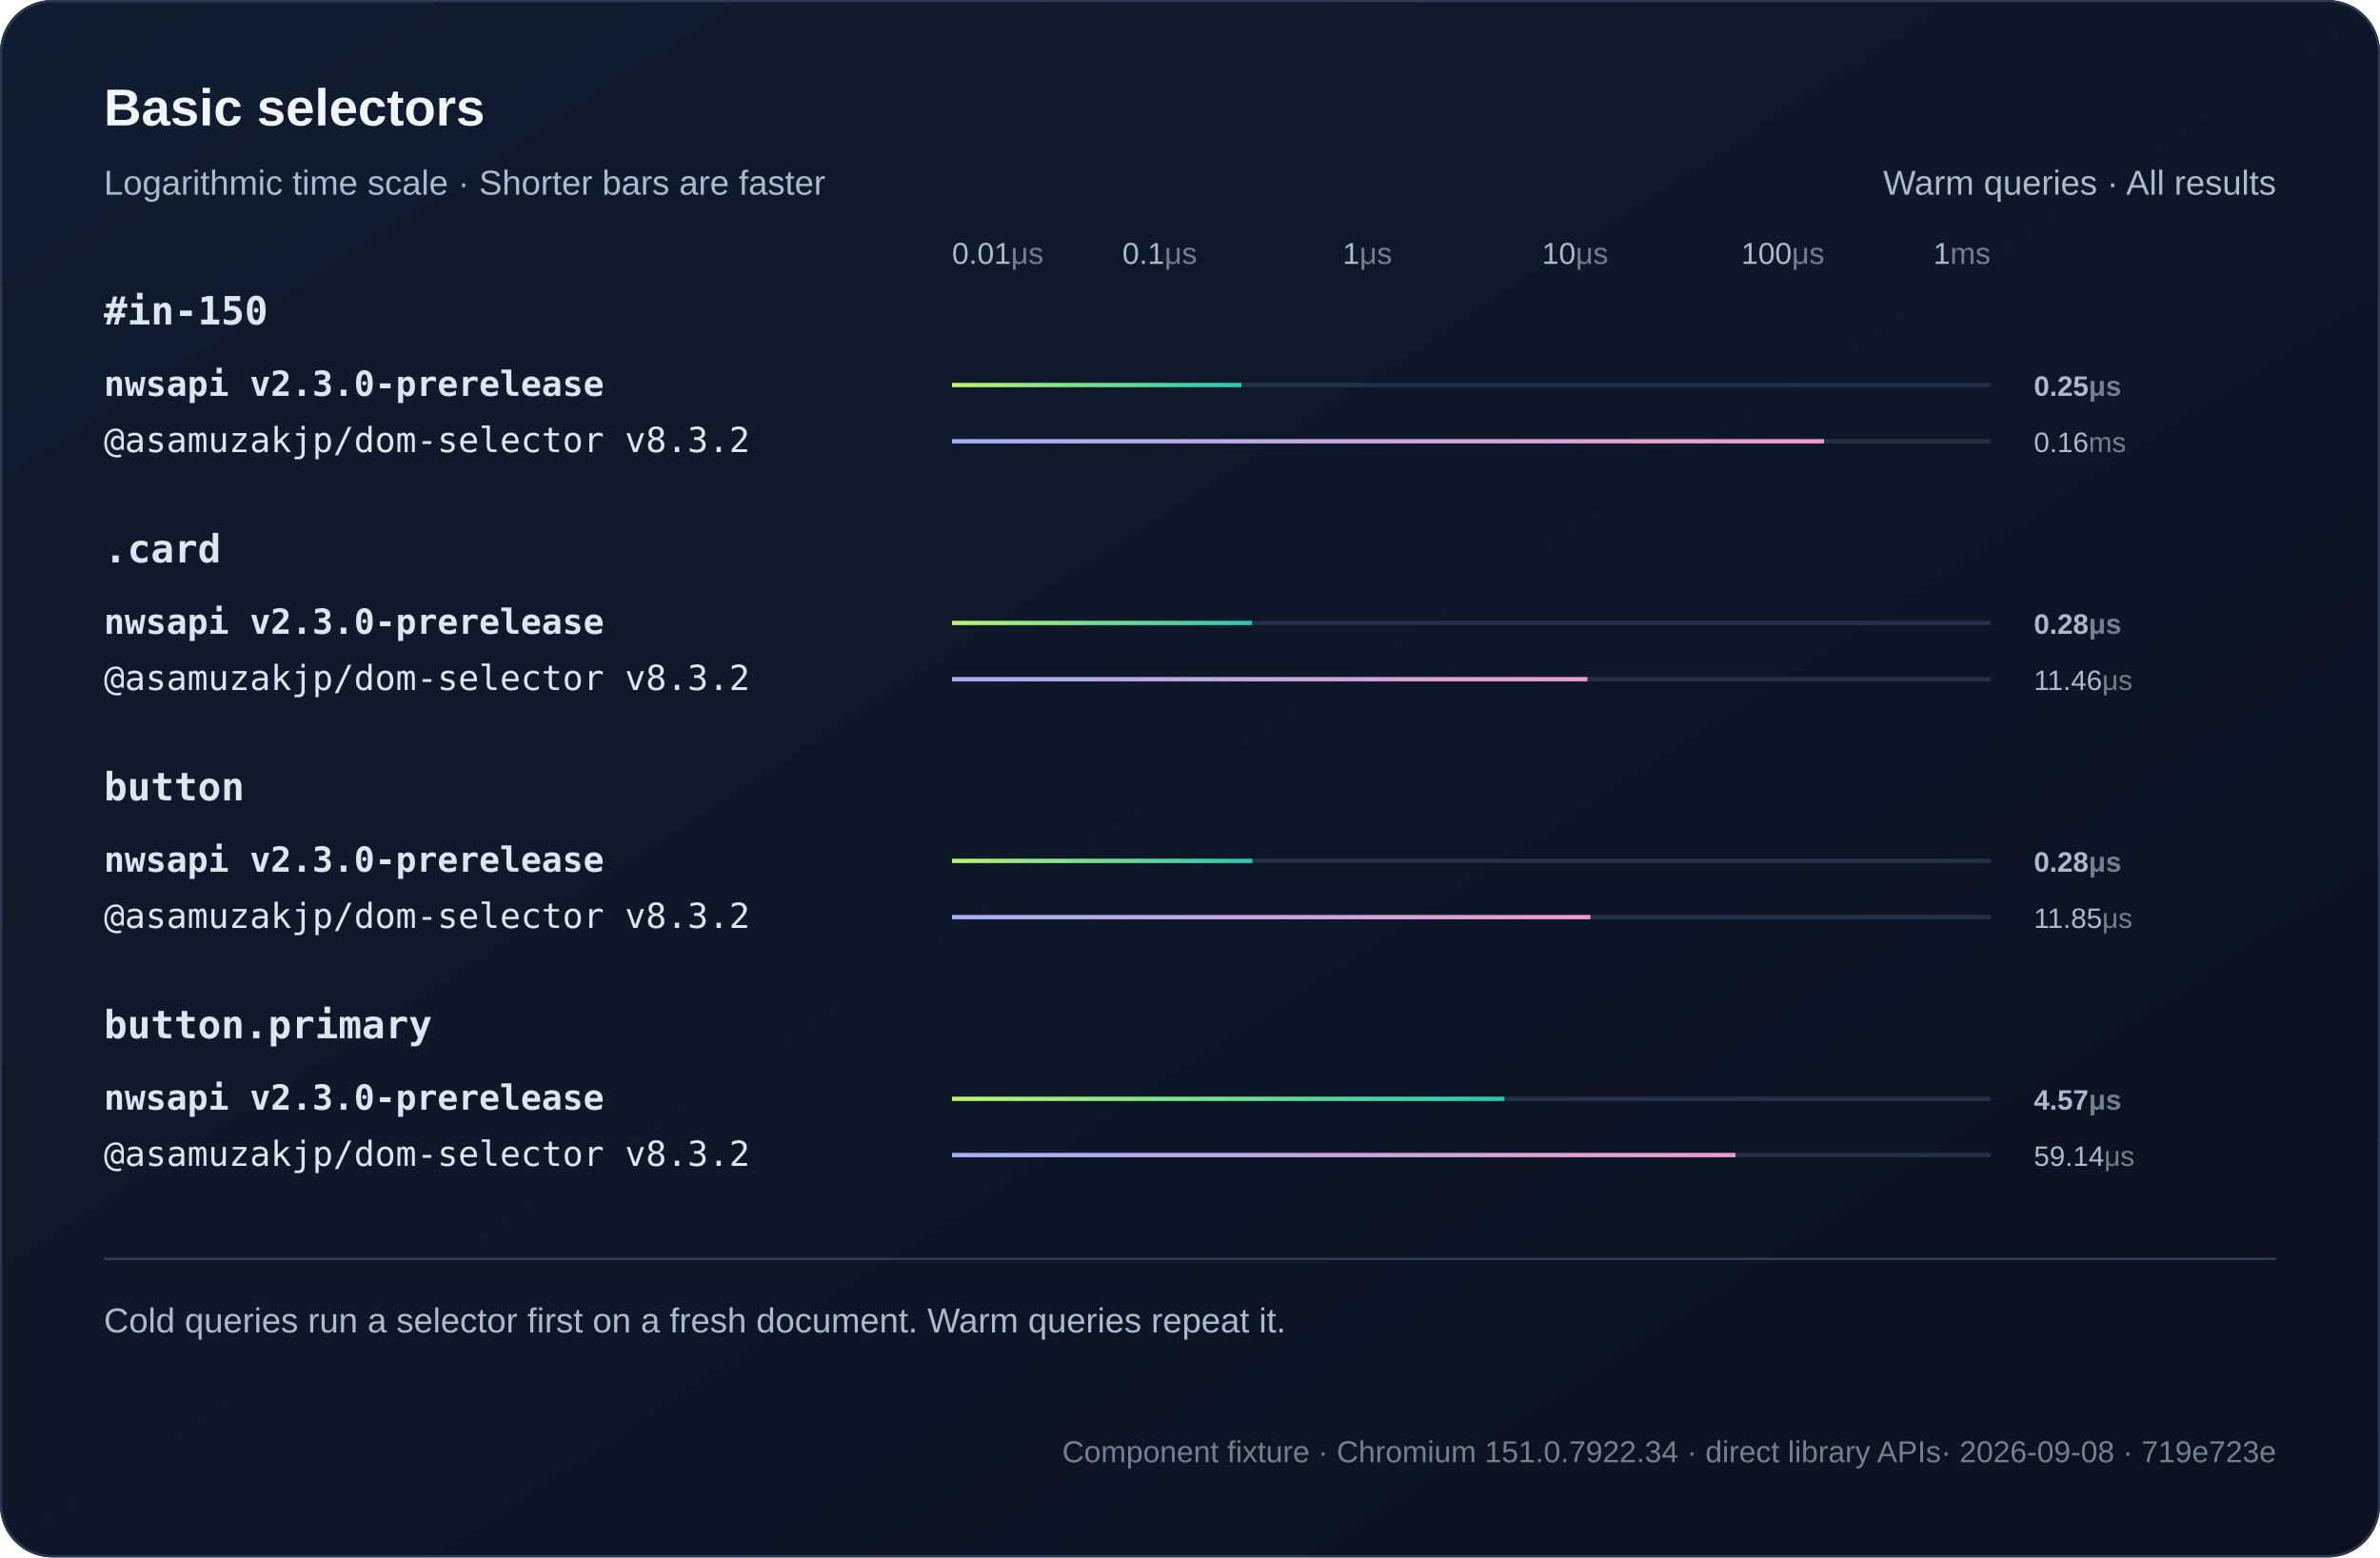
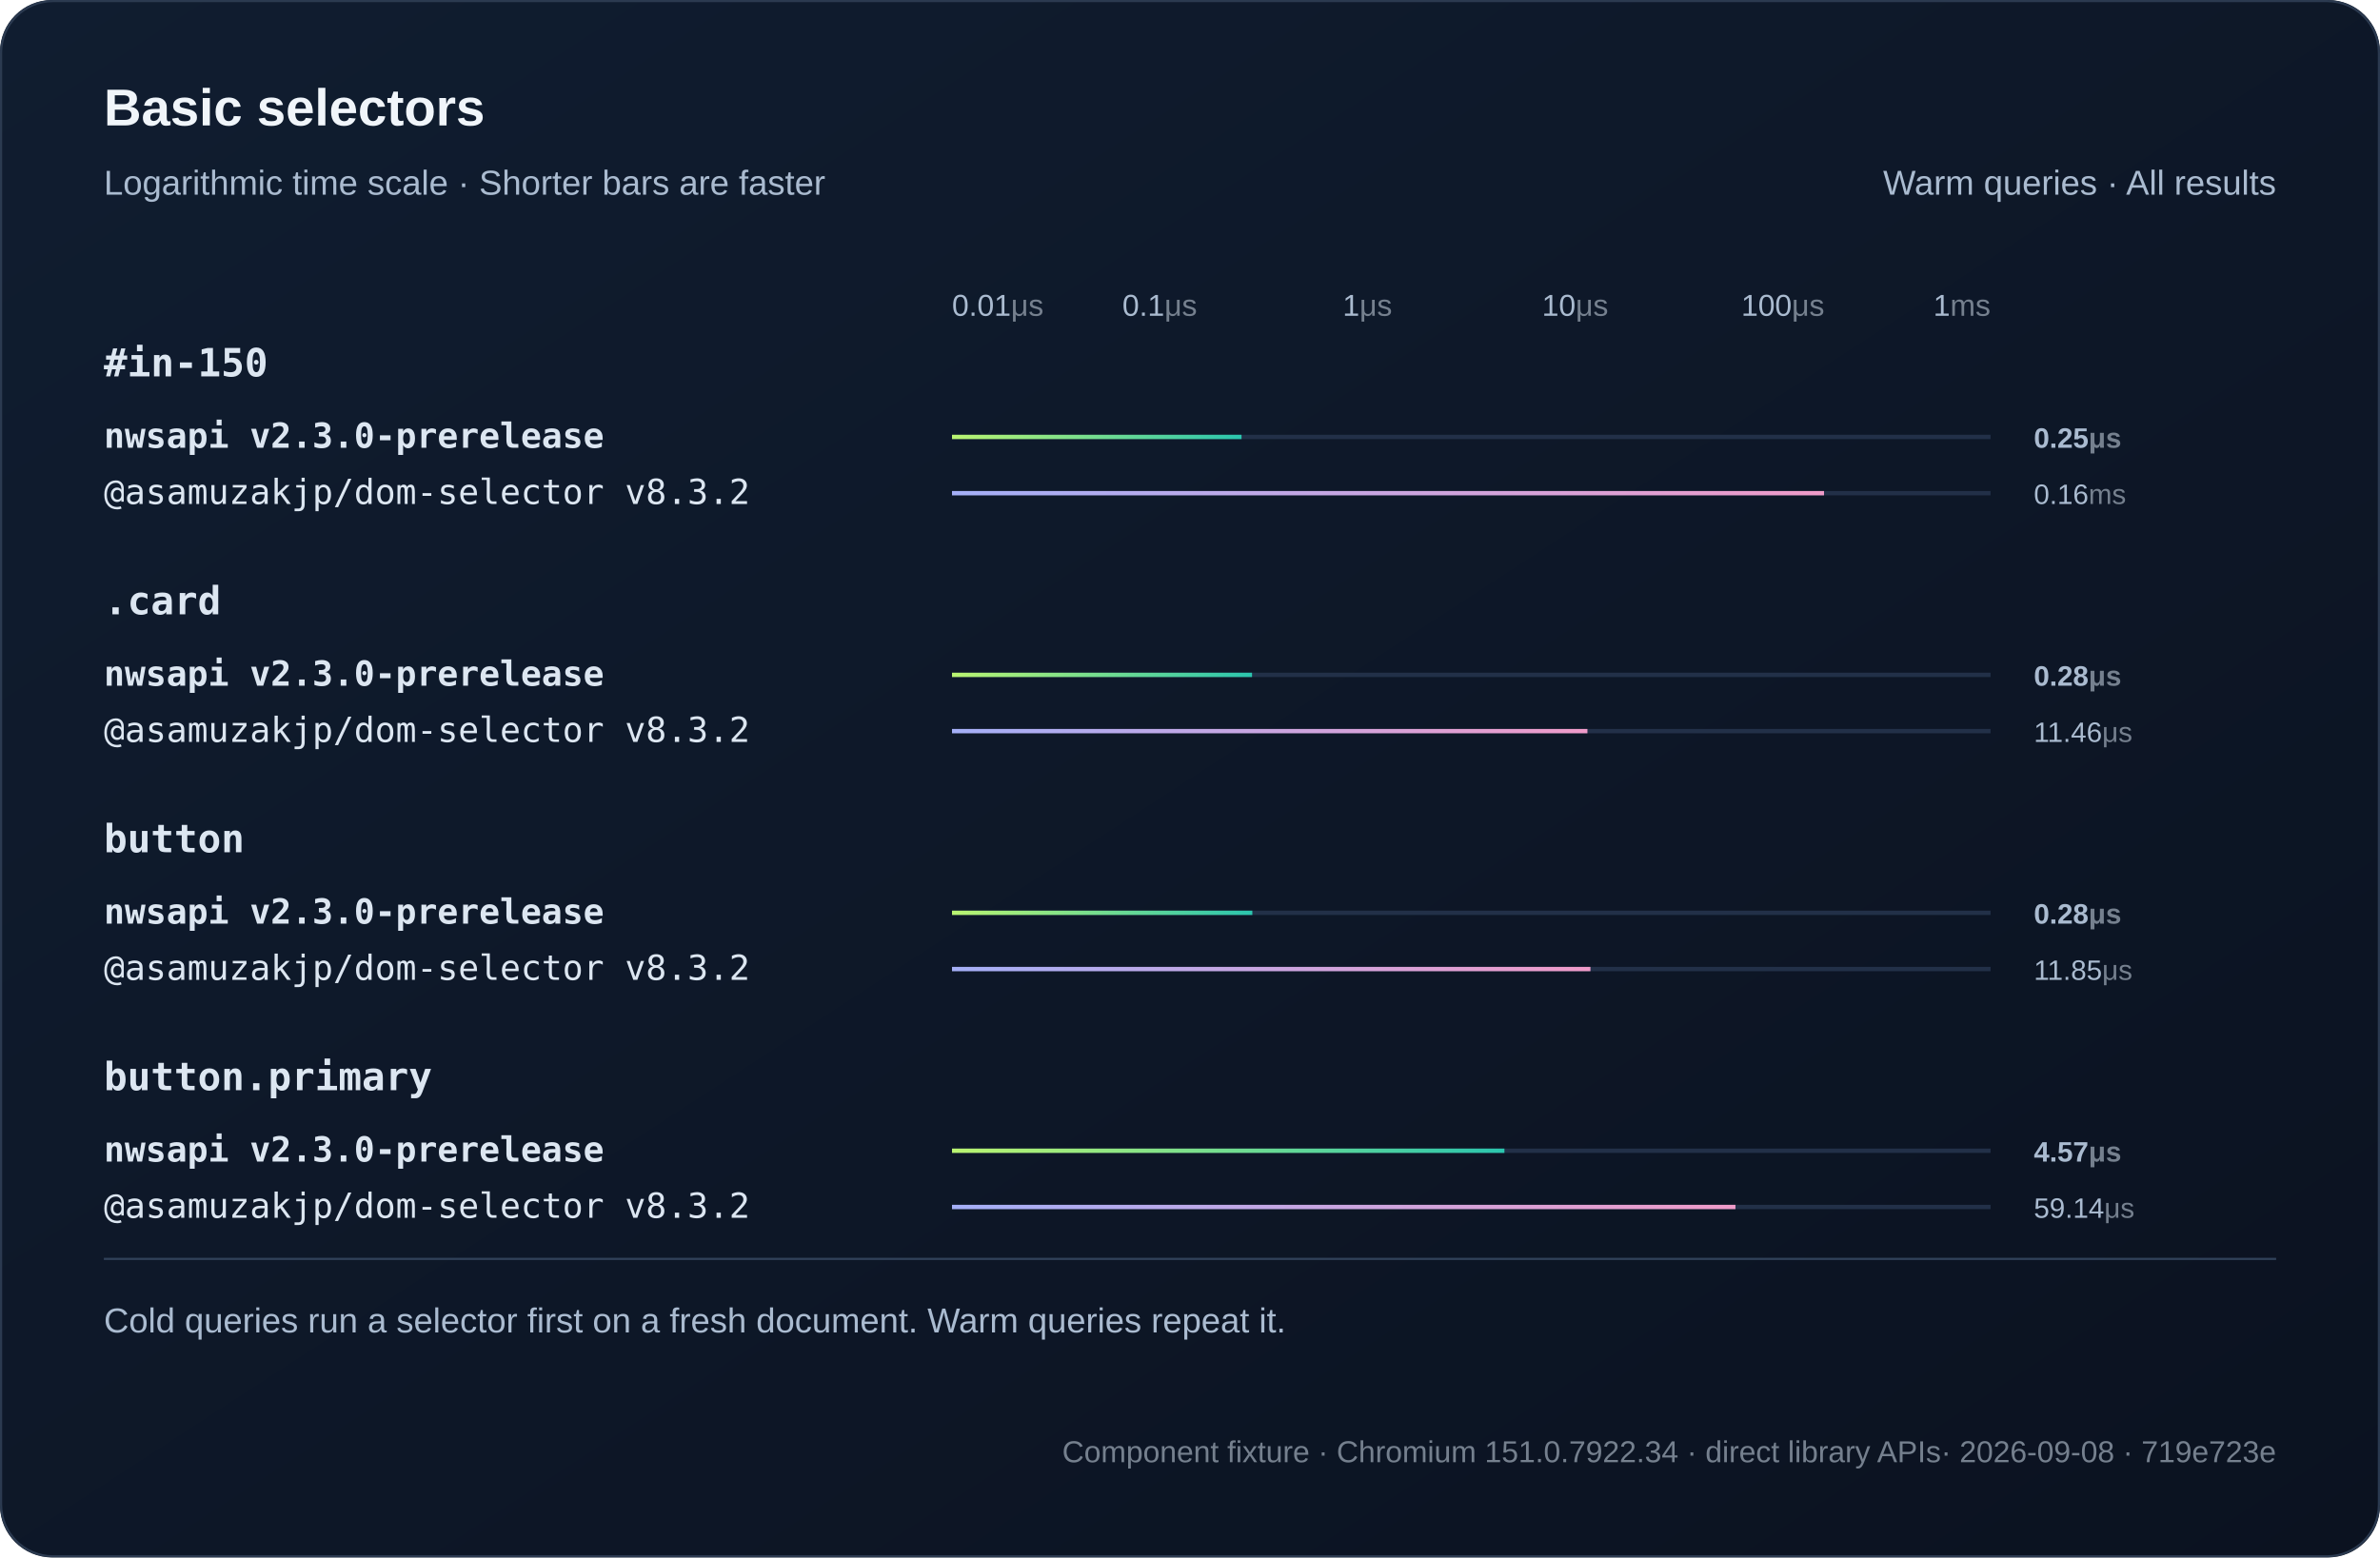
<svg xmlns="http://www.w3.org/2000/svg" width="1100" height="720" viewBox="0 0 1100 720" role="img">
  <defs>
    <linearGradient id="bg" x2="1" y2="1">
      <stop stop-color="#101d30" />
      <stop offset="1" stop-color="#0b1220" />
    </linearGradient>
    <linearGradient id="series0">
      <stop stop-color="#baf471" />
      <stop offset="1" stop-color="#2bc5ae" />
    </linearGradient>
    <linearGradient id="series1">
      <stop stop-color="#a4aff7" />
      <stop offset="1" stop-color="#ef9bc9" />
    </linearGradient>
  </defs>
  <style>text{font-family:Arial,Helvetica,sans-serif;fill:#f0f5fa}
.muted{fill:#aabbd0;font:16px Arial,Helvetica,sans-serif}
.code{font:18px Consolas,Menlo,monospace;fill:#dce6f1}
.note .code{font:16px Consolas,Menlo,monospace}
.metadata,.metadata .code{fill:#75808e;font-size:14px}
.chart-title{font-size:24px;font-weight:700}
.unit{fill:#75808e}
.package{font-family:Consolas,Menlo,monospace}
.comparison{font-size:14px;font-variant-numeric:tabular-nums}
.tick{fill:#aabbd0;font-size:12px}
.time{fill:#aabbd0;font-size:13px;font-variant-numeric:tabular-nums}
.engine{font-size:16px}.selector{font-weight:600}.tick{font-size:14px}.bar{transform-box:fill-box;transform-origin:left center;animation:fill 800ms ease-out both}@keyframes fill{from{transform:scaleX(0)}to{transform:scaleX(1)}}@media(prefers-reduced-motion:reduce){.bar{animation:none}}</style>
  <rect width="1100" height="720" rx="24" fill="url(#bg)" />
  <rect x=".5" y=".5" width="1099" height="719" rx="24" fill="none" stroke="#2b3a50" />
  <text x="48" y="58" class="chart-title">Basic selectors</text>
  <text x="48" y="90" class="muted">Logarithmic time scale · Shorter bars are faster</text>
  <text x="1052" y="90" text-anchor="end" class="muted">Warm queries · All results</text>
-   <text x="440" y="122" text-anchor="start" class="tick">0.01<tspan class="unit">μs</tspan>
+   <text x="440" y="146" text-anchor="start" class="tick">0.01<tspan class="unit">μs</tspan>
  </text>
-   <text x="536" y="122" text-anchor="middle" class="tick">0.1<tspan class="unit">μs</tspan>
+   <text x="536" y="146" text-anchor="middle" class="tick">0.1<tspan class="unit">μs</tspan>
  </text>
-   <text x="632" y="122" text-anchor="middle" class="tick">1<tspan class="unit">μs</tspan>
+   <text x="632" y="146" text-anchor="middle" class="tick">1<tspan class="unit">μs</tspan>
  </text>
-   <text x="728" y="122" text-anchor="middle" class="tick">10<tspan class="unit">μs</tspan>
+   <text x="728" y="146" text-anchor="middle" class="tick">10<tspan class="unit">μs</tspan>
  </text>
-   <text x="824" y="122" text-anchor="middle" class="tick">100<tspan class="unit">μs</tspan>
+   <text x="824" y="146" text-anchor="middle" class="tick">100<tspan class="unit">μs</tspan>
  </text>
-   <text x="920" y="122" text-anchor="end" class="tick">1<tspan class="unit">ms</tspan>
+   <text x="920" y="146" text-anchor="end" class="tick">1<tspan class="unit">ms</tspan>
  </text>
-   <text x="48" y="150" class="code selector">#in-150</text>
+   <text x="48" y="174" class="code selector">#in-150</text>
  <g>
-     <text x="48" y="183" class="code engine" style="font-weight:700">nwsapi v2.3.0-prerelease</text>
-     <path d="M440 178h480" stroke="#223048" stroke-width="2" />
-     <rect class="bar" x="440" y="177" width="133.81" height="2" fill="url(#series0)" />
-     <text x="940" y="183" class="time" style="font-weight:700">0.25<tspan class="unit">μs</tspan>
+     <text x="48" y="207" class="code engine" style="font-weight:700">nwsapi v2.3.0-prerelease</text>
+     <path d="M440 202h480" stroke="#223048" stroke-width="2" />
+     <rect class="bar" x="440" y="201" width="133.81" height="2" fill="url(#series0)" />
+     <text x="940" y="207" class="time" style="font-weight:700">0.25<tspan class="unit">μs</tspan>
    </text>
  </g>
  <g>
-     <text x="48" y="209" class="code engine">@asamuzakjp/dom-selector v8.3.2</text>
-     <path d="M440 204h480" stroke="#223048" stroke-width="2" />
-     <rect class="bar" x="440" y="203" width="403.04" height="2" fill="url(#series1)" />
-     <text x="940" y="209" class="time">0.16<tspan class="unit">ms</tspan>
+     <text x="48" y="233" class="code engine">@asamuzakjp/dom-selector v8.3.2</text>
+     <path d="M440 228h480" stroke="#223048" stroke-width="2" />
+     <rect class="bar" x="440" y="227" width="403.04" height="2" fill="url(#series1)" />
+     <text x="940" y="233" class="time">0.16<tspan class="unit">ms</tspan>
    </text>
  </g>
-   <text x="48" y="260" class="code selector">.card</text>
+   <text x="48" y="284" class="code selector">.card</text>
  <g>
-     <text x="48" y="293" class="code engine" style="font-weight:700">nwsapi v2.3.0-prerelease</text>
-     <path d="M440 288h480" stroke="#223048" stroke-width="2" />
-     <rect class="bar" x="440" y="287" width="138.67" height="2" fill="url(#series0)" />
-     <text x="940" y="293" class="time" style="font-weight:700">0.28<tspan class="unit">μs</tspan>
+     <text x="48" y="317" class="code engine" style="font-weight:700">nwsapi v2.3.0-prerelease</text>
+     <path d="M440 312h480" stroke="#223048" stroke-width="2" />
+     <rect class="bar" x="440" y="311" width="138.67" height="2" fill="url(#series0)" />
+     <text x="940" y="317" class="time" style="font-weight:700">0.28<tspan class="unit">μs</tspan>
    </text>
  </g>
  <g>
-     <text x="48" y="319" class="code engine">@asamuzakjp/dom-selector v8.3.2</text>
-     <path d="M440 314h480" stroke="#223048" stroke-width="2" />
-     <rect class="bar" x="440" y="313" width="293.68" height="2" fill="url(#series1)" />
-     <text x="940" y="319" class="time">11.46<tspan class="unit">μs</tspan>
+     <text x="48" y="343" class="code engine">@asamuzakjp/dom-selector v8.3.2</text>
+     <path d="M440 338h480" stroke="#223048" stroke-width="2" />
+     <rect class="bar" x="440" y="337" width="293.68" height="2" fill="url(#series1)" />
+     <text x="940" y="343" class="time">11.46<tspan class="unit">μs</tspan>
    </text>
  </g>
-   <text x="48" y="370" class="code selector">button</text>
+   <text x="48" y="394" class="code selector">button</text>
  <g>
-     <text x="48" y="403" class="code engine" style="font-weight:700">nwsapi v2.3.0-prerelease</text>
-     <path d="M440 398h480" stroke="#223048" stroke-width="2" />
-     <rect class="bar" x="440" y="397" width="138.81" height="2" fill="url(#series0)" />
-     <text x="940" y="403" class="time" style="font-weight:700">0.28<tspan class="unit">μs</tspan>
+     <text x="48" y="427" class="code engine" style="font-weight:700">nwsapi v2.3.0-prerelease</text>
+     <path d="M440 422h480" stroke="#223048" stroke-width="2" />
+     <rect class="bar" x="440" y="421" width="138.81" height="2" fill="url(#series0)" />
+     <text x="940" y="427" class="time" style="font-weight:700">0.28<tspan class="unit">μs</tspan>
    </text>
  </g>
  <g>
-     <text x="48" y="429" class="code engine">@asamuzakjp/dom-selector v8.3.2</text>
-     <path d="M440 424h480" stroke="#223048" stroke-width="2" />
-     <rect class="bar" x="440" y="423" width="295.08" height="2" fill="url(#series1)" />
-     <text x="940" y="429" class="time">11.85<tspan class="unit">μs</tspan>
+     <text x="48" y="453" class="code engine">@asamuzakjp/dom-selector v8.3.2</text>
+     <path d="M440 448h480" stroke="#223048" stroke-width="2" />
+     <rect class="bar" x="440" y="447" width="295.08" height="2" fill="url(#series1)" />
+     <text x="940" y="453" class="time">11.85<tspan class="unit">μs</tspan>
    </text>
  </g>
-   <text x="48" y="480" class="code selector">button.primary</text>
+   <text x="48" y="504" class="code selector">button.primary</text>
  <g>
-     <text x="48" y="513" class="code engine" style="font-weight:700">nwsapi v2.3.0-prerelease</text>
-     <path d="M440 508h480" stroke="#223048" stroke-width="2" />
-     <rect class="bar" x="440" y="507" width="255.32" height="2" fill="url(#series0)" />
-     <text x="940" y="513" class="time" style="font-weight:700">4.57<tspan class="unit">μs</tspan>
+     <text x="48" y="537" class="code engine" style="font-weight:700">nwsapi v2.3.0-prerelease</text>
+     <path d="M440 532h480" stroke="#223048" stroke-width="2" />
+     <rect class="bar" x="440" y="531" width="255.32" height="2" fill="url(#series0)" />
+     <text x="940" y="537" class="time" style="font-weight:700">4.57<tspan class="unit">μs</tspan>
    </text>
  </g>
  <g>
-     <text x="48" y="539" class="code engine">@asamuzakjp/dom-selector v8.3.2</text>
-     <path d="M440 534h480" stroke="#223048" stroke-width="2" />
-     <rect class="bar" x="440" y="533" width="362.1" height="2" fill="url(#series1)" />
-     <text x="940" y="539" class="time">59.14<tspan class="unit">μs</tspan>
+     <text x="48" y="563" class="code engine">@asamuzakjp/dom-selector v8.3.2</text>
+     <path d="M440 558h480" stroke="#223048" stroke-width="2" />
+     <rect class="bar" x="440" y="557" width="362.1" height="2" fill="url(#series1)" />
+     <text x="940" y="563" class="time">59.14<tspan class="unit">μs</tspan>
    </text>
  </g>
  <path d="M48 582h1004" stroke="#304159" />
  <text x="48" y="616" class="muted">Cold queries run a selector first on a fresh document. Warm queries repeat it.</text>
  <text x="1052" y="676" text-anchor="end" class="muted note metadata">Component fixture · Chromium 151.0.7922.34 · direct library APIs<tspan fill="#75808e"> · 2026-09-08 · 719e723e</tspan>
  </text>
</svg>
